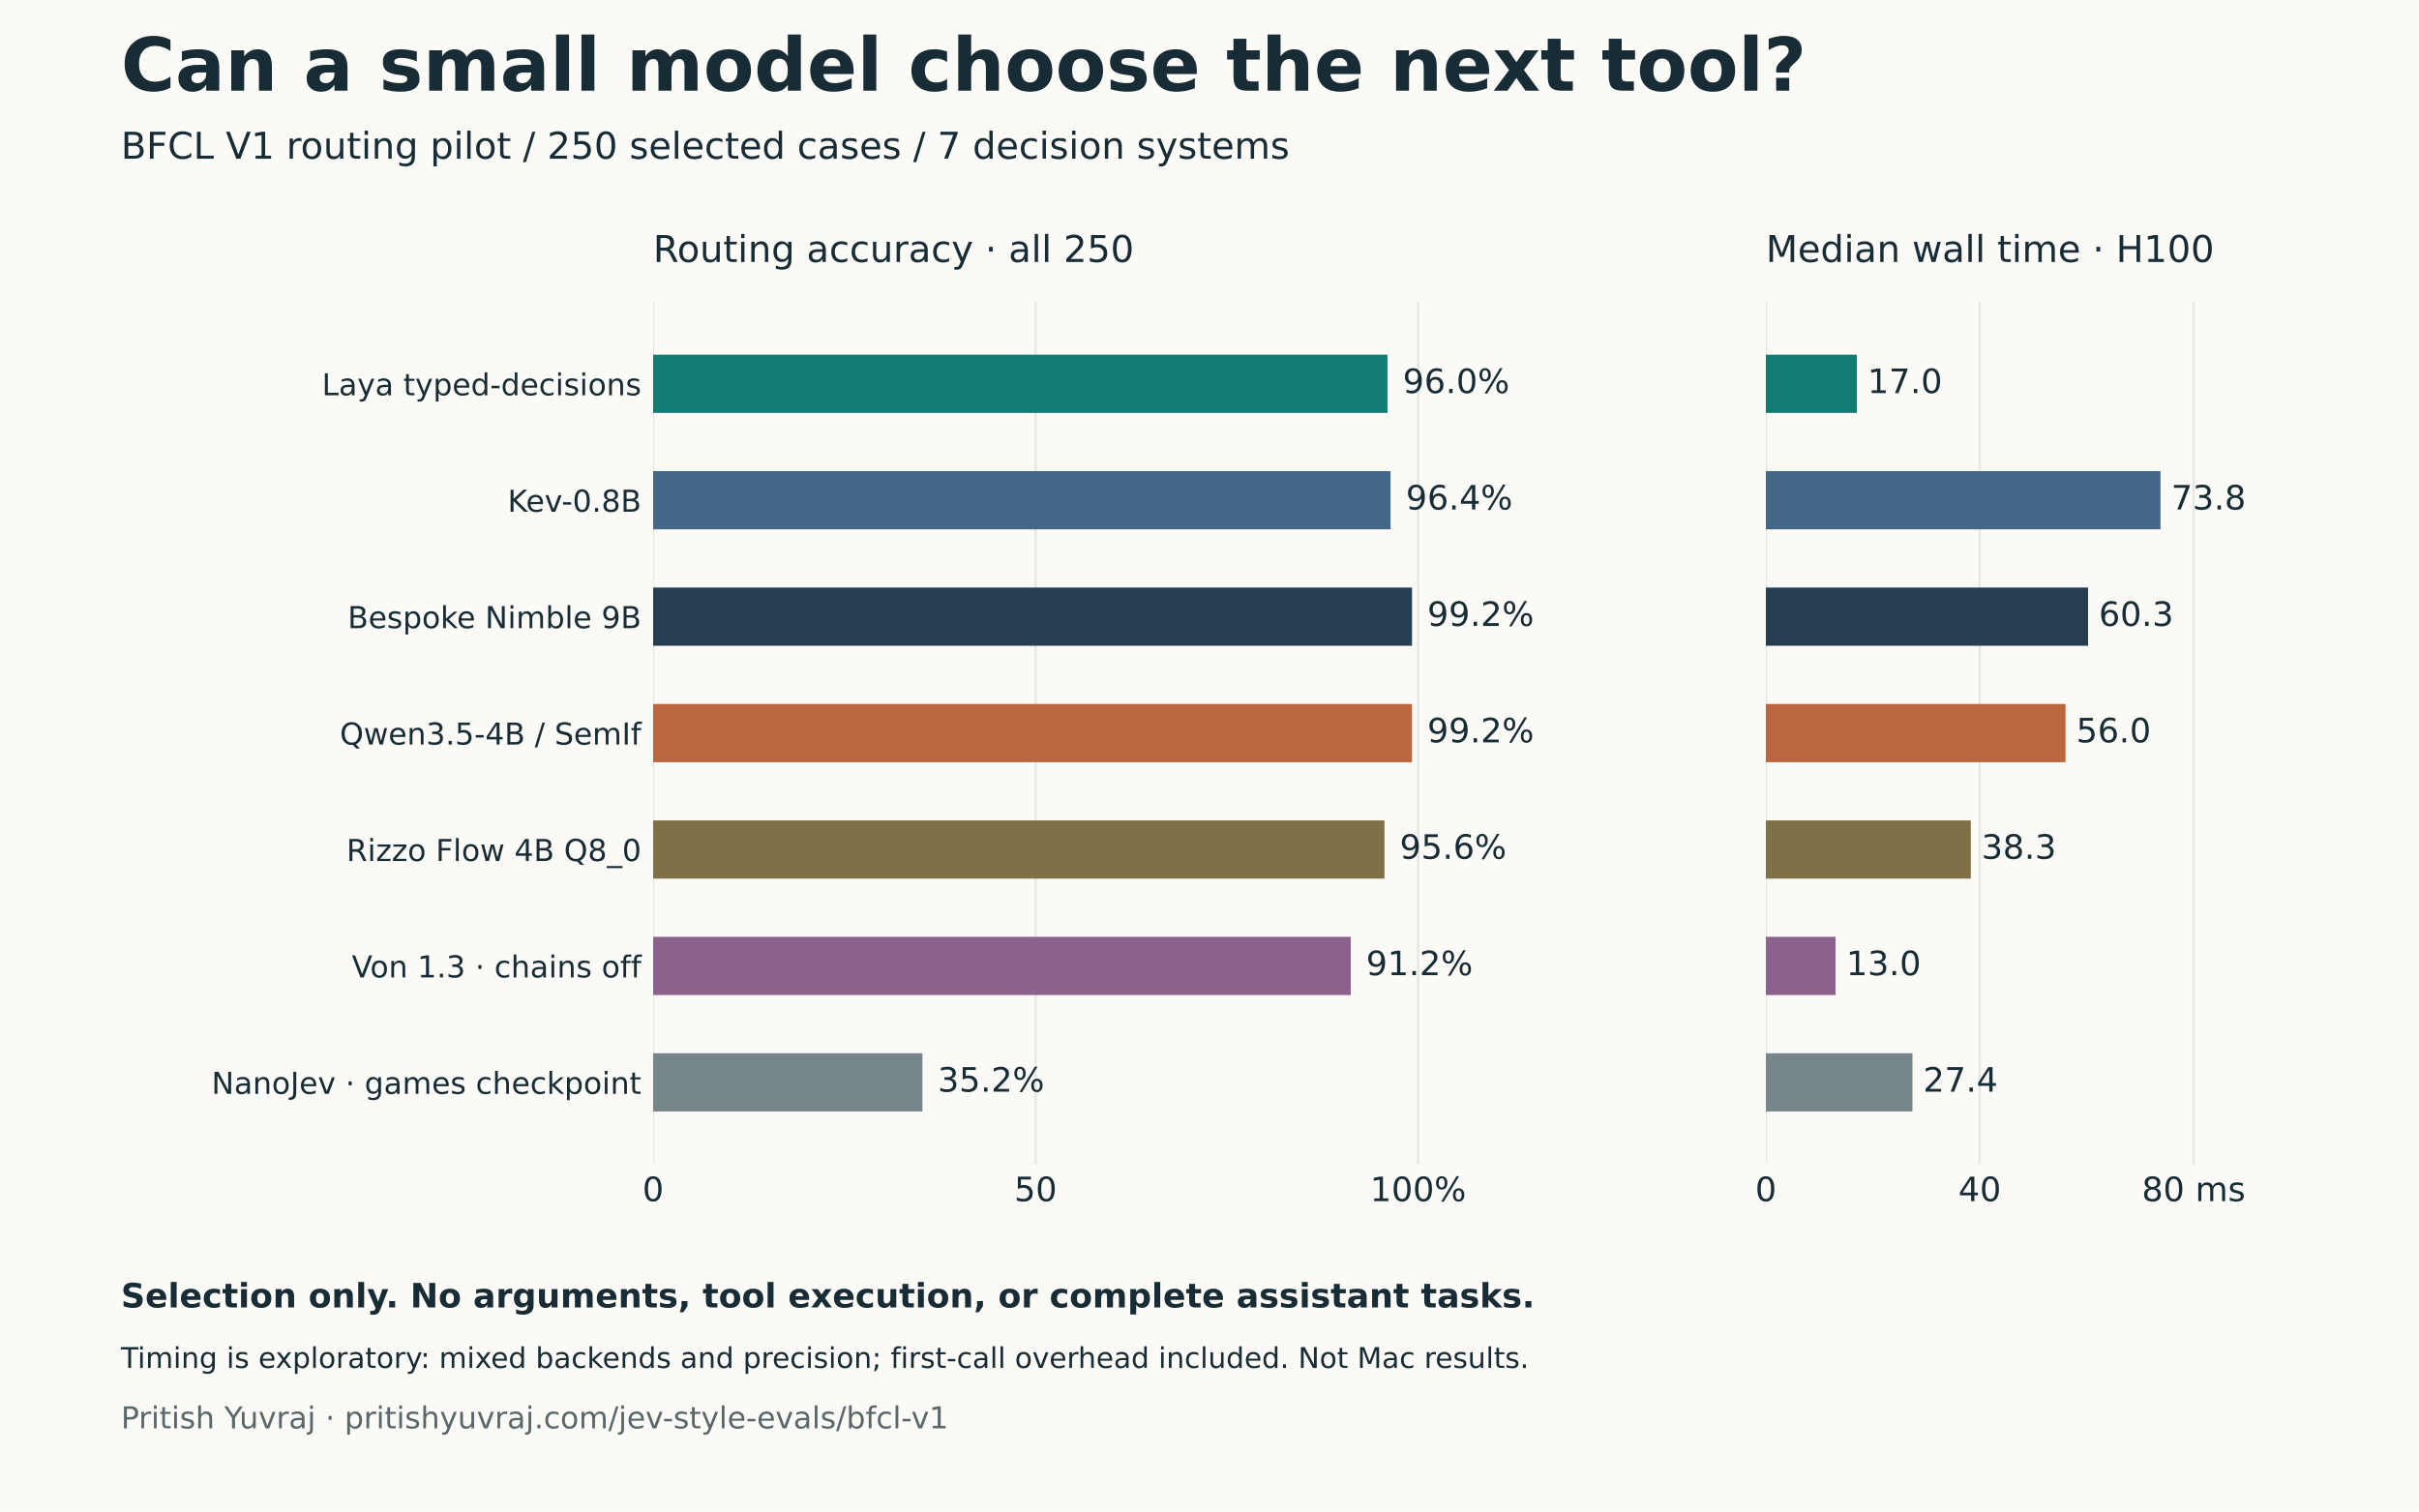
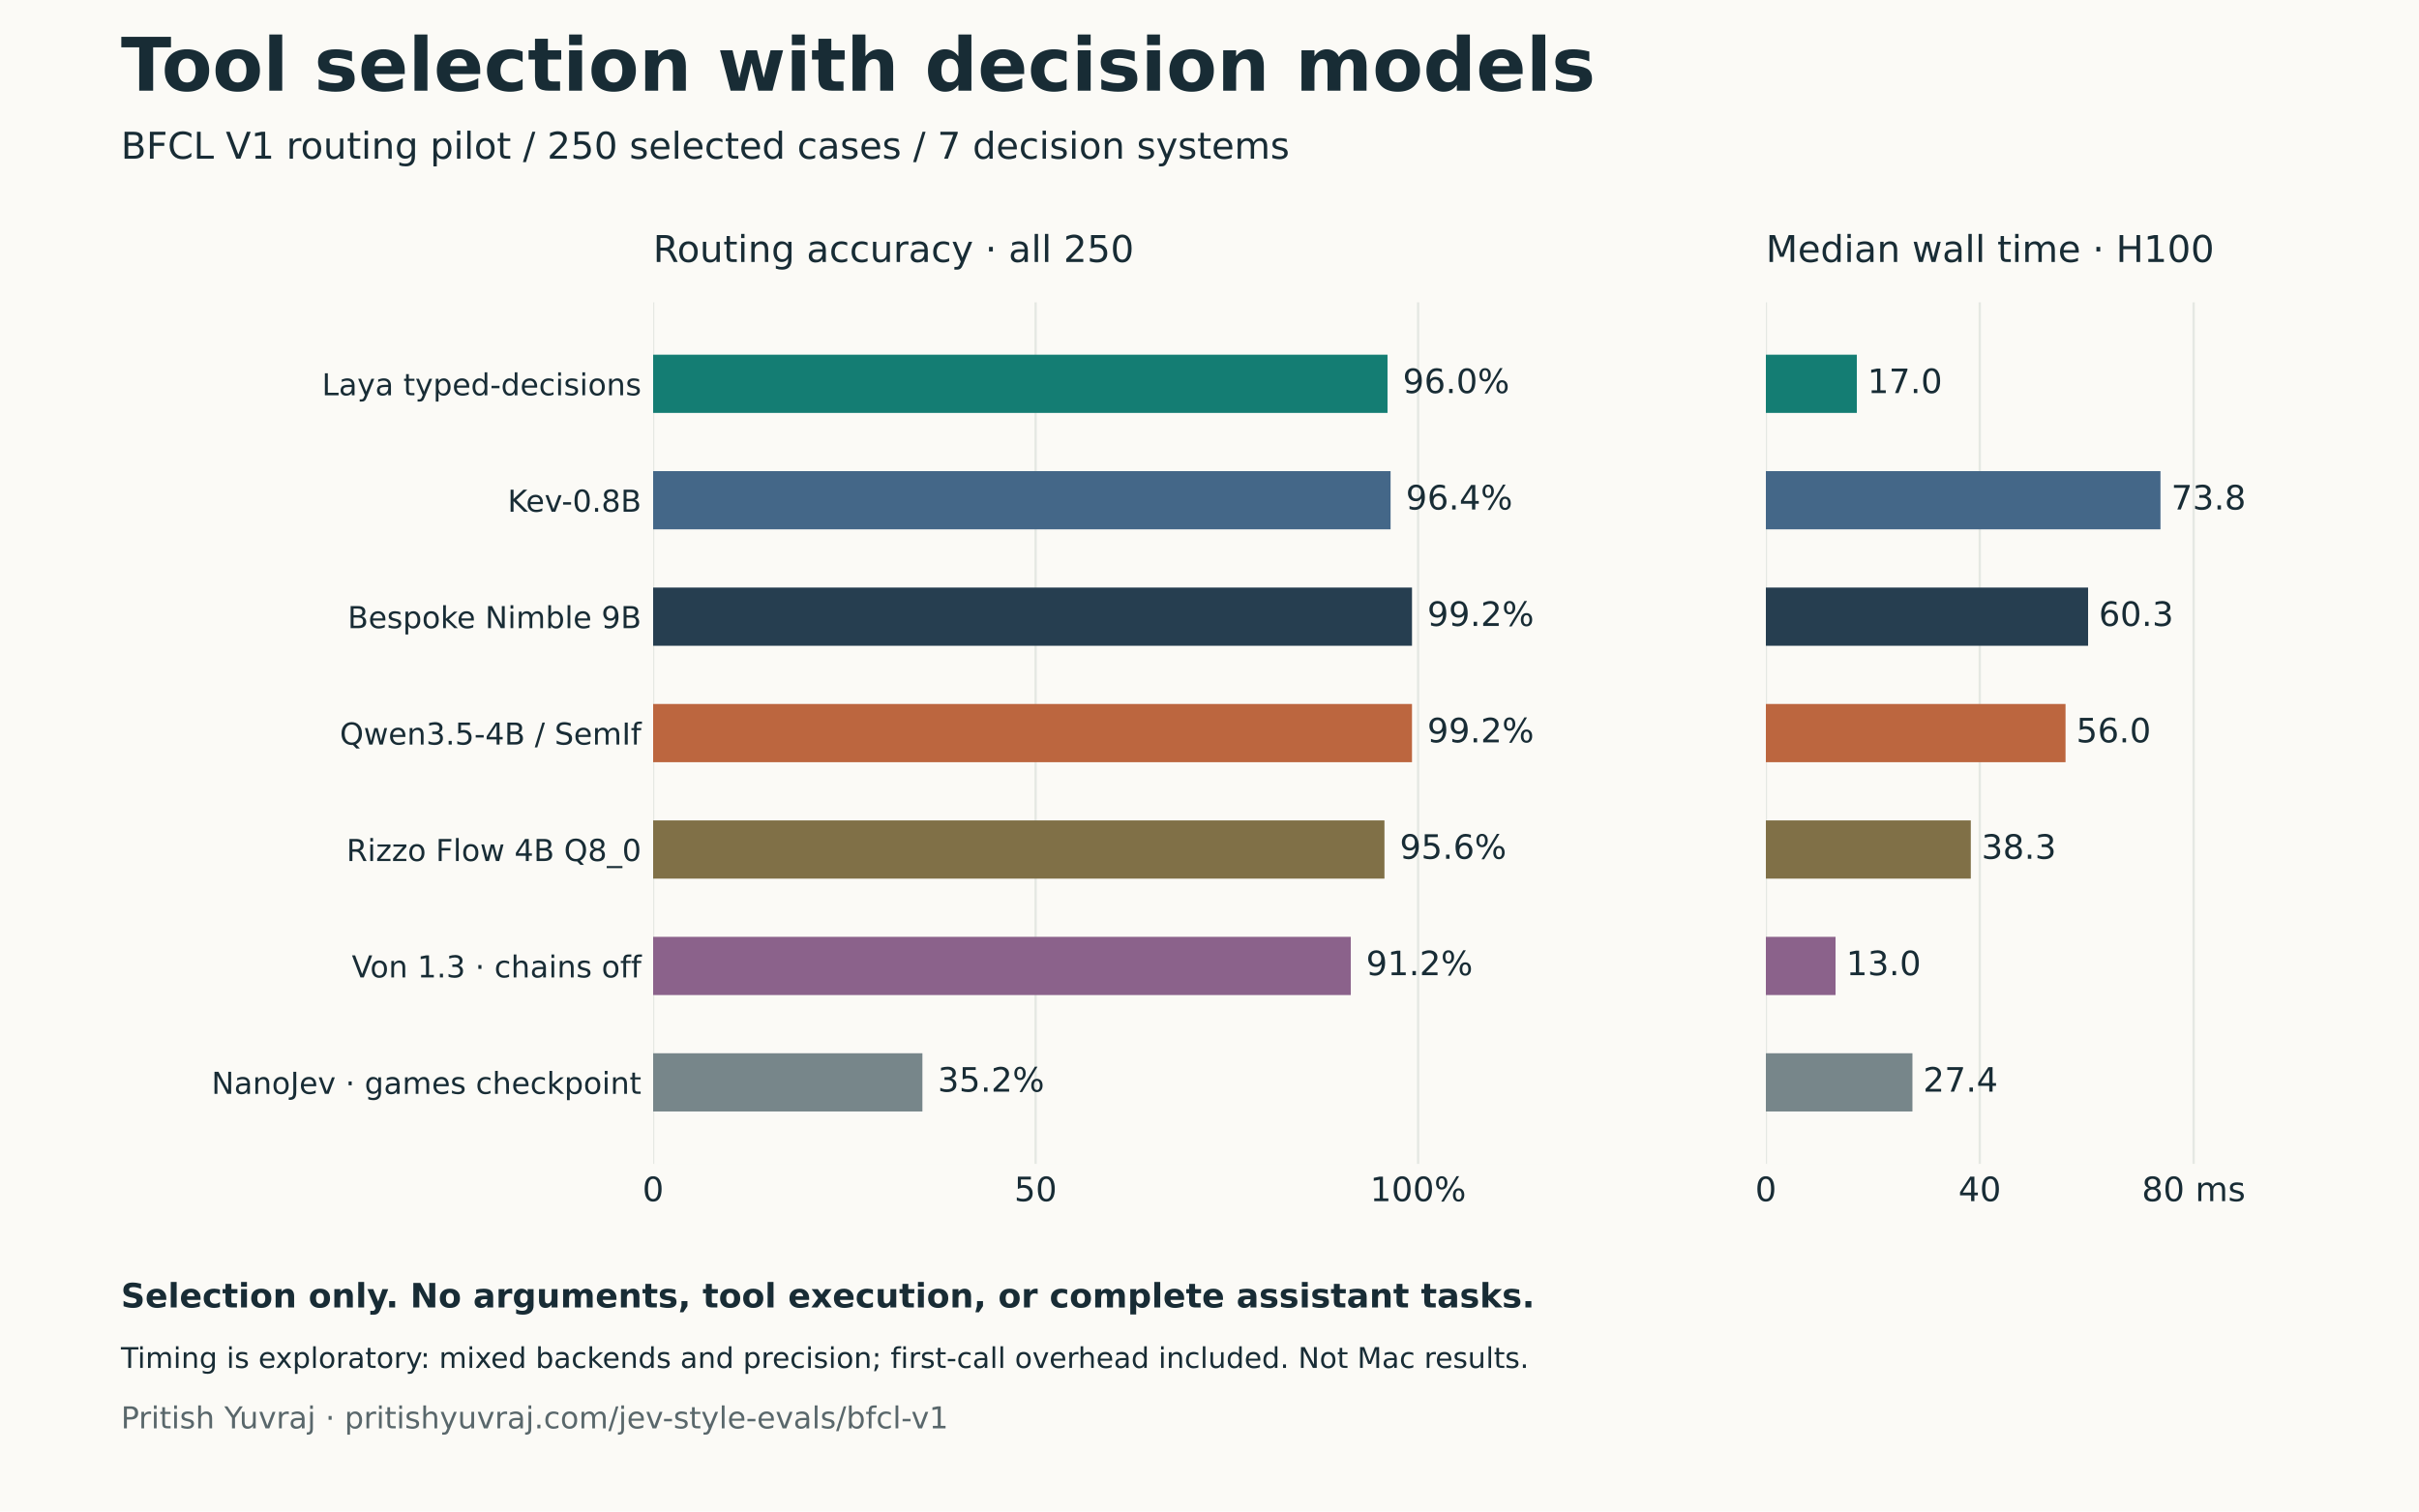
<svg xmlns="http://www.w3.org/2000/svg" width="720pt" height="450pt" viewBox="0 0 720 450" version="1.1">
  <defs>
    <style type="text/css">*{stroke-linejoin: round; stroke-linecap: butt}</style>
  </defs>
  <g id="figure_1">
    <g id="patch_1">
      <path d="M 0 450  L 720 450  L 720 0  L 0 0  z " style="fill: #fbfaf6" />
    </g>
    <g id="axes_1">
      <g id="patch_2">
        <path d="M 194.4 346.5  L 460.8 346.5  L 460.8 90  L 194.4 90  z " style="fill: #fbfaf6" />
      </g>
      <g id="matplotlib.axis_1">
        <g id="xtick_1">
          <g id="line2d_1">
-             <path d="M 194.4 346.5  L 194.4 90  " clip-path="url(#p720cd362f4)" style="fill: none; stroke: #e5e8e3; stroke-width: 0.7; stroke-linecap: square" />
+             <path d="M 194.4 346.5  L 194.4 90  " clip-path="url(#p07c0412ab5)" style="fill: none; stroke: #e5e8e3; stroke-width: 0.7; stroke-linecap: square" />
          </g>
          <g id="line2d_2" />
          <g id="text_1">
            <text style="font-size: 10px; font-family: 'DejaVu Sans'; text-anchor: middle; fill: #182c35" x="194.4" y="357.598" transform="rotate(-0 194.4 357.5984)">0</text>
          </g>
        </g>
        <g id="xtick_2">
          <g id="line2d_3">
-             <path d="M 308.246 346.5  L 308.246 90  " clip-path="url(#p720cd362f4)" style="fill: none; stroke: #e5e8e3; stroke-width: 0.7; stroke-linecap: square" />
+             <path d="M 308.246 346.5  L 308.246 90  " clip-path="url(#p07c0412ab5)" style="fill: none; stroke: #e5e8e3; stroke-width: 0.7; stroke-linecap: square" />
          </g>
          <g id="line2d_4" />
          <g id="text_2">
            <text style="font-size: 10px; font-family: 'DejaVu Sans'; text-anchor: middle; fill: #182c35" x="308.246" y="357.598" transform="rotate(-0 308.2462 357.5984)">50</text>
          </g>
        </g>
        <g id="xtick_3">
          <g id="line2d_5">
-             <path d="M 422.092 346.5  L 422.092 90  " clip-path="url(#p720cd362f4)" style="fill: none; stroke: #e5e8e3; stroke-width: 0.7; stroke-linecap: square" />
+             <path d="M 422.092 346.5  L 422.092 90  " clip-path="url(#p07c0412ab5)" style="fill: none; stroke: #e5e8e3; stroke-width: 0.7; stroke-linecap: square" />
          </g>
          <g id="line2d_6" />
          <g id="text_3">
            <text style="font-size: 10px; font-family: 'DejaVu Sans'; text-anchor: middle; fill: #182c35" x="422.092" y="357.598" transform="rotate(-0 422.0923 357.5984)">100%</text>
          </g>
        </g>
      </g>
      <g id="matplotlib.axis_2">
        <g id="ytick_1">
          <g id="line2d_7" />
          <g id="text_4">
            <text style="font-size: 9px; font-family: 'DejaVu Sans'; text-anchor: end; fill: #182c35" x="190.9" y="117.683" transform="rotate(-0 190.9 117.6828)">Laya typed-decisions</text>
          </g>
        </g>
        <g id="ytick_2">
          <g id="line2d_8" />
          <g id="text_5">
            <text style="font-size: 9px; font-family: 'DejaVu Sans'; text-anchor: end; fill: #182c35" x="190.9" y="152.345" transform="rotate(-0 190.9 152.345)">Kev-0.8B</text>
          </g>
        </g>
        <g id="ytick_3">
          <g id="line2d_9" />
          <g id="text_6">
            <text style="font-size: 9px; font-family: 'DejaVu Sans'; text-anchor: end; fill: #182c35" x="190.9" y="187.007" transform="rotate(-0 190.9 187.0071)">Bespoke Nimble 9B</text>
          </g>
        </g>
        <g id="ytick_4">
          <g id="line2d_10" />
          <g id="text_7">
            <text style="font-size: 9px; font-family: 'DejaVu Sans'; text-anchor: end; fill: #182c35" x="190.9" y="221.669" transform="rotate(-0 190.9 221.6693)">Qwen3.5-4B / SemIf</text>
          </g>
        </g>
        <g id="ytick_5">
          <g id="line2d_11" />
          <g id="text_8">
            <text style="font-size: 9px; font-family: 'DejaVu Sans'; text-anchor: end; fill: #182c35" x="190.9" y="256.331" transform="rotate(-0 190.9 256.3315)">Rizzo Flow 4B Q8_0</text>
          </g>
        </g>
        <g id="ytick_6">
          <g id="line2d_12" />
          <g id="text_9">
            <text style="font-size: 9px; font-family: 'DejaVu Sans'; text-anchor: end; fill: #182c35" x="190.9" y="290.994" transform="rotate(-0 190.9 290.9936)">Von 1.3 · chains off</text>
          </g>
        </g>
        <g id="ytick_7">
          <g id="line2d_13" />
          <g id="text_10">
            <text style="font-size: 9px; font-family: 'DejaVu Sans'; text-anchor: end; fill: #182c35" x="190.9" y="325.656" transform="rotate(-0 190.9 325.6558)">NanoJev · games checkpoint</text>
          </g>
        </g>
      </g>
      <g id="patch_3">
-         <path d="M 194.4 105.598  L 412.985 105.598  L 412.985 122.929  L 194.4 122.929  z " clip-path="url(#p720cd362f4)" style="fill: #147d73" />
+         <path d="M 194.4 105.598  L 412.985 105.598  L 412.985 122.929  L 194.4 122.929  z " clip-path="url(#p07c0412ab5)" style="fill: #147d73" />
      </g>
      <g id="patch_4">
-         <path d="M 194.4 140.26  L 413.895 140.26  L 413.895 157.591  L 194.4 157.591  z " clip-path="url(#p720cd362f4)" style="fill: #446788" />
+         <path d="M 194.4 140.26  L 413.895 140.26  L 413.895 157.591  L 194.4 157.591  z " clip-path="url(#p07c0412ab5)" style="fill: #446788" />
      </g>
      <g id="patch_5">
-         <path d="M 194.4 174.922  L 420.271 174.922  L 420.271 192.253  L 194.4 192.253  z " clip-path="url(#p720cd362f4)" style="fill: #263e50" />
+         <path d="M 194.4 174.922  L 420.271 174.922  L 420.271 192.253  L 194.4 192.253  z " clip-path="url(#p07c0412ab5)" style="fill: #263e50" />
      </g>
      <g id="patch_6">
-         <path d="M 194.4 209.584  L 420.271 209.584  L 420.271 226.916  L 194.4 226.916  z " clip-path="url(#p720cd362f4)" style="fill: #bc663f" />
+         <path d="M 194.4 209.584  L 420.271 209.584  L 420.271 226.916  L 194.4 226.916  z " clip-path="url(#p07c0412ab5)" style="fill: #bc663f" />
      </g>
      <g id="patch_7">
-         <path d="M 194.4 244.247  L 412.074 244.247  L 412.074 261.578  L 194.4 261.578  z " clip-path="url(#p720cd362f4)" style="fill: #807047" />
+         <path d="M 194.4 244.247  L 412.074 244.247  L 412.074 261.578  L 194.4 261.578  z " clip-path="url(#p07c0412ab5)" style="fill: #807047" />
      </g>
      <g id="patch_8">
-         <path d="M 194.4 278.909  L 402.055 278.909  L 402.055 296.24  L 194.4 296.24  z " clip-path="url(#p720cd362f4)" style="fill: #8b628b" />
+         <path d="M 194.4 278.909  L 402.055 278.909  L 402.055 296.24  L 194.4 296.24  z " clip-path="url(#p07c0412ab5)" style="fill: #8b628b" />
      </g>
      <g id="patch_9">
-         <path d="M 194.4 313.571  L 274.548 313.571  L 274.548 330.902  L 194.4 330.902  z " clip-path="url(#p720cd362f4)" style="fill: #77868a" />
+         <path d="M 194.4 313.571  L 274.548 313.571  L 274.548 330.902  L 194.4 330.902  z " clip-path="url(#p07c0412ab5)" style="fill: #77868a" />
      </g>
      <g id="text_11">
        <text style="font-size: 10px; font-family: 'DejaVu Sans'; text-anchor: start; fill: #182c35" x="417.538" y="117.023" transform="rotate(-0 417.5385 117.0229)">96.0%</text>
      </g>
      <g id="text_12">
        <text style="font-size: 10px; font-family: 'DejaVu Sans'; text-anchor: start; fill: #182c35" x="418.449" y="151.685" transform="rotate(-0 418.4492 151.6851)">96.4%</text>
      </g>
      <g id="text_13">
        <text style="font-size: 10px; font-family: 'DejaVu Sans'; text-anchor: start; fill: #182c35" x="424.825" y="186.347" transform="rotate(-0 424.8246 186.3472)">99.2%</text>
      </g>
      <g id="text_14">
        <text style="font-size: 10px; font-family: 'DejaVu Sans'; text-anchor: start; fill: #182c35" x="424.825" y="221.009" transform="rotate(-0 424.8246 221.0094)">99.2%</text>
      </g>
      <g id="text_15">
        <text style="font-size: 10px; font-family: 'DejaVu Sans'; text-anchor: start; fill: #182c35" x="416.628" y="255.672" transform="rotate(-0 416.6277 255.6715)">95.6%</text>
      </g>
      <g id="text_16">
        <text style="font-size: 10px; font-family: 'DejaVu Sans'; text-anchor: start; fill: #182c35" x="406.609" y="290.334" transform="rotate(-0 406.6092 290.3337)">91.2%</text>
      </g>
      <g id="text_17">
        <text style="font-size: 10px; font-family: 'DejaVu Sans'; text-anchor: start; fill: #182c35" x="279.102" y="324.996" transform="rotate(-0 279.1015 324.9959)">35.2%</text>
      </g>
      <g id="text_18">
        <text style="font-size: 11px; font-family: 'DejaVu Sans'; text-anchor: start; fill: #182c35" x="194.4" y="78" transform="rotate(-0 194.4 78)">Routing accuracy · all 250</text>
      </g>
    </g>
    <g id="axes_2">
      <g id="patch_10">
        <path d="M 525.6 346.5  L 676.8 346.5  L 676.8 90  L 525.6 90  z " style="fill: #fbfaf6" />
      </g>
      <g id="matplotlib.axis_3">
        <g id="xtick_4">
          <g id="line2d_14">
-             <path d="M 525.6 346.5  L 525.6 90  " clip-path="url(#p30aaf19d39)" style="fill: none; stroke: #e5e8e3; stroke-width: 0.7; stroke-linecap: square" />
+             <path d="M 525.6 346.5  L 525.6 90  " clip-path="url(#p009d7559a8)" style="fill: none; stroke: #e5e8e3; stroke-width: 0.7; stroke-linecap: square" />
          </g>
          <g id="line2d_15" />
          <g id="text_19">
            <text style="font-size: 10px; font-family: 'DejaVu Sans'; text-anchor: middle; fill: #182c35" x="525.6" y="357.598" transform="rotate(-0 525.6 357.5984)">0</text>
          </g>
        </g>
        <g id="xtick_5">
          <g id="line2d_16">
-             <path d="M 589.263 346.5  L 589.263 90  " clip-path="url(#p30aaf19d39)" style="fill: none; stroke: #e5e8e3; stroke-width: 0.7; stroke-linecap: square" />
+             <path d="M 589.263 346.5  L 589.263 90  " clip-path="url(#p009d7559a8)" style="fill: none; stroke: #e5e8e3; stroke-width: 0.7; stroke-linecap: square" />
          </g>
          <g id="line2d_17" />
          <g id="text_20">
            <text style="font-size: 10px; font-family: 'DejaVu Sans'; text-anchor: middle; fill: #182c35" x="589.263" y="357.598" transform="rotate(-0 589.2632 357.5984)">40</text>
          </g>
        </g>
        <g id="xtick_6">
          <g id="line2d_18">
-             <path d="M 652.926 346.5  L 652.926 90  " clip-path="url(#p30aaf19d39)" style="fill: none; stroke: #e5e8e3; stroke-width: 0.7; stroke-linecap: square" />
+             <path d="M 652.926 346.5  L 652.926 90  " clip-path="url(#p009d7559a8)" style="fill: none; stroke: #e5e8e3; stroke-width: 0.7; stroke-linecap: square" />
          </g>
          <g id="line2d_19" />
          <g id="text_21">
            <text style="font-size: 10px; font-family: 'DejaVu Sans'; text-anchor: middle; fill: #182c35" x="652.926" y="357.598" transform="rotate(-0 652.9263 357.5984)">80 ms</text>
          </g>
        </g>
      </g>
      <g id="matplotlib.axis_4" />
      <g id="patch_11">
-         <path d="M 525.6 105.598  L 552.673 105.598  L 552.673 122.929  L 525.6 122.929  z " clip-path="url(#p30aaf19d39)" style="fill: #147d73" />
+         <path d="M 525.6 105.598  L 552.673 105.598  L 552.673 122.929  L 525.6 122.929  z " clip-path="url(#p009d7559a8)" style="fill: #147d73" />
      </g>
      <g id="patch_12">
-         <path d="M 525.6 140.26  L 643.051 140.26  L 643.051 157.591  L 525.6 157.591  z " clip-path="url(#p30aaf19d39)" style="fill: #446788" />
+         <path d="M 525.6 140.26  L 643.051 140.26  L 643.051 157.591  L 525.6 157.591  z " clip-path="url(#p009d7559a8)" style="fill: #446788" />
      </g>
      <g id="patch_13">
-         <path d="M 525.6 174.922  L 621.509 174.922  L 621.509 192.253  L 525.6 192.253  z " clip-path="url(#p30aaf19d39)" style="fill: #263e50" />
+         <path d="M 525.6 174.922  L 621.509 174.922  L 621.509 192.253  L 525.6 192.253  z " clip-path="url(#p009d7559a8)" style="fill: #263e50" />
      </g>
      <g id="patch_14">
-         <path d="M 525.6 209.584  L 614.792 209.584  L 614.792 226.916  L 525.6 226.916  z " clip-path="url(#p30aaf19d39)" style="fill: #bc663f" />
+         <path d="M 525.6 209.584  L 614.792 209.584  L 614.792 226.916  L 525.6 226.916  z " clip-path="url(#p009d7559a8)" style="fill: #bc663f" />
      </g>
      <g id="patch_15">
-         <path d="M 525.6 244.247  L 586.597 244.247  L 586.597 261.578  L 525.6 261.578  z " clip-path="url(#p30aaf19d39)" style="fill: #807047" />
+         <path d="M 525.6 244.247  L 586.597 244.247  L 586.597 261.578  L 525.6 261.578  z " clip-path="url(#p009d7559a8)" style="fill: #807047" />
      </g>
      <g id="patch_16">
-         <path d="M 525.6 278.909  L 546.338 278.909  L 546.338 296.24  L 525.6 296.24  z " clip-path="url(#p30aaf19d39)" style="fill: #8b628b" />
+         <path d="M 525.6 278.909  L 546.338 278.909  L 546.338 296.24  L 525.6 296.24  z " clip-path="url(#p009d7559a8)" style="fill: #8b628b" />
      </g>
      <g id="patch_17">
-         <path d="M 525.6 313.571  L 569.225 313.571  L 569.225 330.902  L 525.6 330.902  z " clip-path="url(#p30aaf19d39)" style="fill: #77868a" />
+         <path d="M 525.6 313.571  L 569.225 313.571  L 569.225 330.902  L 525.6 330.902  z " clip-path="url(#p009d7559a8)" style="fill: #77868a" />
      </g>
      <g id="text_22">
        <text style="font-size: 10px; font-family: 'DejaVu Sans'; text-anchor: start; fill: #182c35" x="555.856" y="117.023" transform="rotate(-0 555.8559 117.0229)">17.0</text>
      </g>
      <g id="text_23">
        <text style="font-size: 10px; font-family: 'DejaVu Sans'; text-anchor: start; fill: #182c35" x="646.234" y="151.685" transform="rotate(-0 646.2337 151.6851)">73.8</text>
      </g>
      <g id="text_24">
        <text style="font-size: 10px; font-family: 'DejaVu Sans'; text-anchor: start; fill: #182c35" x="624.692" y="186.347" transform="rotate(-0 624.6917 186.3472)">60.3</text>
      </g>
      <g id="text_25">
        <text style="font-size: 10px; font-family: 'DejaVu Sans'; text-anchor: start; fill: #182c35" x="617.975" y="221.009" transform="rotate(-0 617.9752 221.0094)">56.0</text>
      </g>
      <g id="text_26">
        <text style="font-size: 10px; font-family: 'DejaVu Sans'; text-anchor: start; fill: #182c35" x="589.78" y="255.672" transform="rotate(-0 589.7804 255.6715)">38.3</text>
      </g>
      <g id="text_27">
        <text style="font-size: 10px; font-family: 'DejaVu Sans'; text-anchor: start; fill: #182c35" x="549.521" y="290.334" transform="rotate(-0 549.5214 290.3337)">13.0</text>
      </g>
      <g id="text_28">
        <text style="font-size: 10px; font-family: 'DejaVu Sans'; text-anchor: start; fill: #182c35" x="572.408" y="324.996" transform="rotate(-0 572.4083 324.9959)">27.4</text>
      </g>
      <g id="text_29">
        <text style="font-size: 11px; font-family: 'DejaVu Sans'; text-anchor: start; fill: #182c35" x="525.6" y="78" transform="rotate(-0 525.6 78)">Median wall time · H100</text>
      </g>
    </g>
    <g id="text_30">
-       <text style="font-weight: 700; font-size: 22px; font-family: 'DejaVu Sans'; text-anchor: start; fill: #182c35" x="36" y="27" transform="rotate(-0 36 27)">Can a small model choose the next tool?</text>
+       <text style="font-weight: 700; font-size: 22px; font-family: 'DejaVu Sans'; text-anchor: start; fill: #182c35" x="36" y="27" transform="rotate(-0 36 27)">Tool selection with decision models</text>
    </g>
    <g id="text_31">
      <text style="font-size: 11px; font-family: 'DejaVu Sans'; text-anchor: start; fill: #182c35" x="36" y="47.25" transform="rotate(-0 36 47.25)">BFCL V1 routing pilot  /  250 selected cases  /  7 decision systems</text>
    </g>
    <g id="text_32">
      <text style="font-weight: 700; font-size: 10px; font-family: 'DejaVu Sans'; text-anchor: start; fill: #182c35" x="36" y="389.25" transform="rotate(-0 36 389.25)">Selection only. No arguments, tool execution, or complete assistant tasks.</text>
    </g>
    <g id="text_33">
      <text style="font-size: 8.5px; font-family: 'DejaVu Sans'; text-anchor: start; fill: #182c35" x="36" y="407.25" transform="rotate(-0 36 407.25)">Timing is exploratory: mixed backends and precision; first-call overhead included. Not Mac results.</text>
    </g>
    <g id="text_34">
      <text style="font-size: 9px; font-family: 'DejaVu Sans'; text-anchor: start; fill: #59676b" x="36" y="425.25" transform="rotate(-0 36 425.25)">Pritish Yuvraj  ·  pritishyuvraj.com/jev-style-evals/bfcl-v1</text>
    </g>
  </g>
  <defs>
-     <clipPath id="p720cd362f4">
+     <clipPath id="p07c0412ab5">
      <rect x="194.4" y="90" width="266.4" height="256.5" />
    </clipPath>
-     <clipPath id="p30aaf19d39">
+     <clipPath id="p009d7559a8">
      <rect x="525.6" y="90" width="151.2" height="256.5" />
    </clipPath>
  </defs>
</svg>
